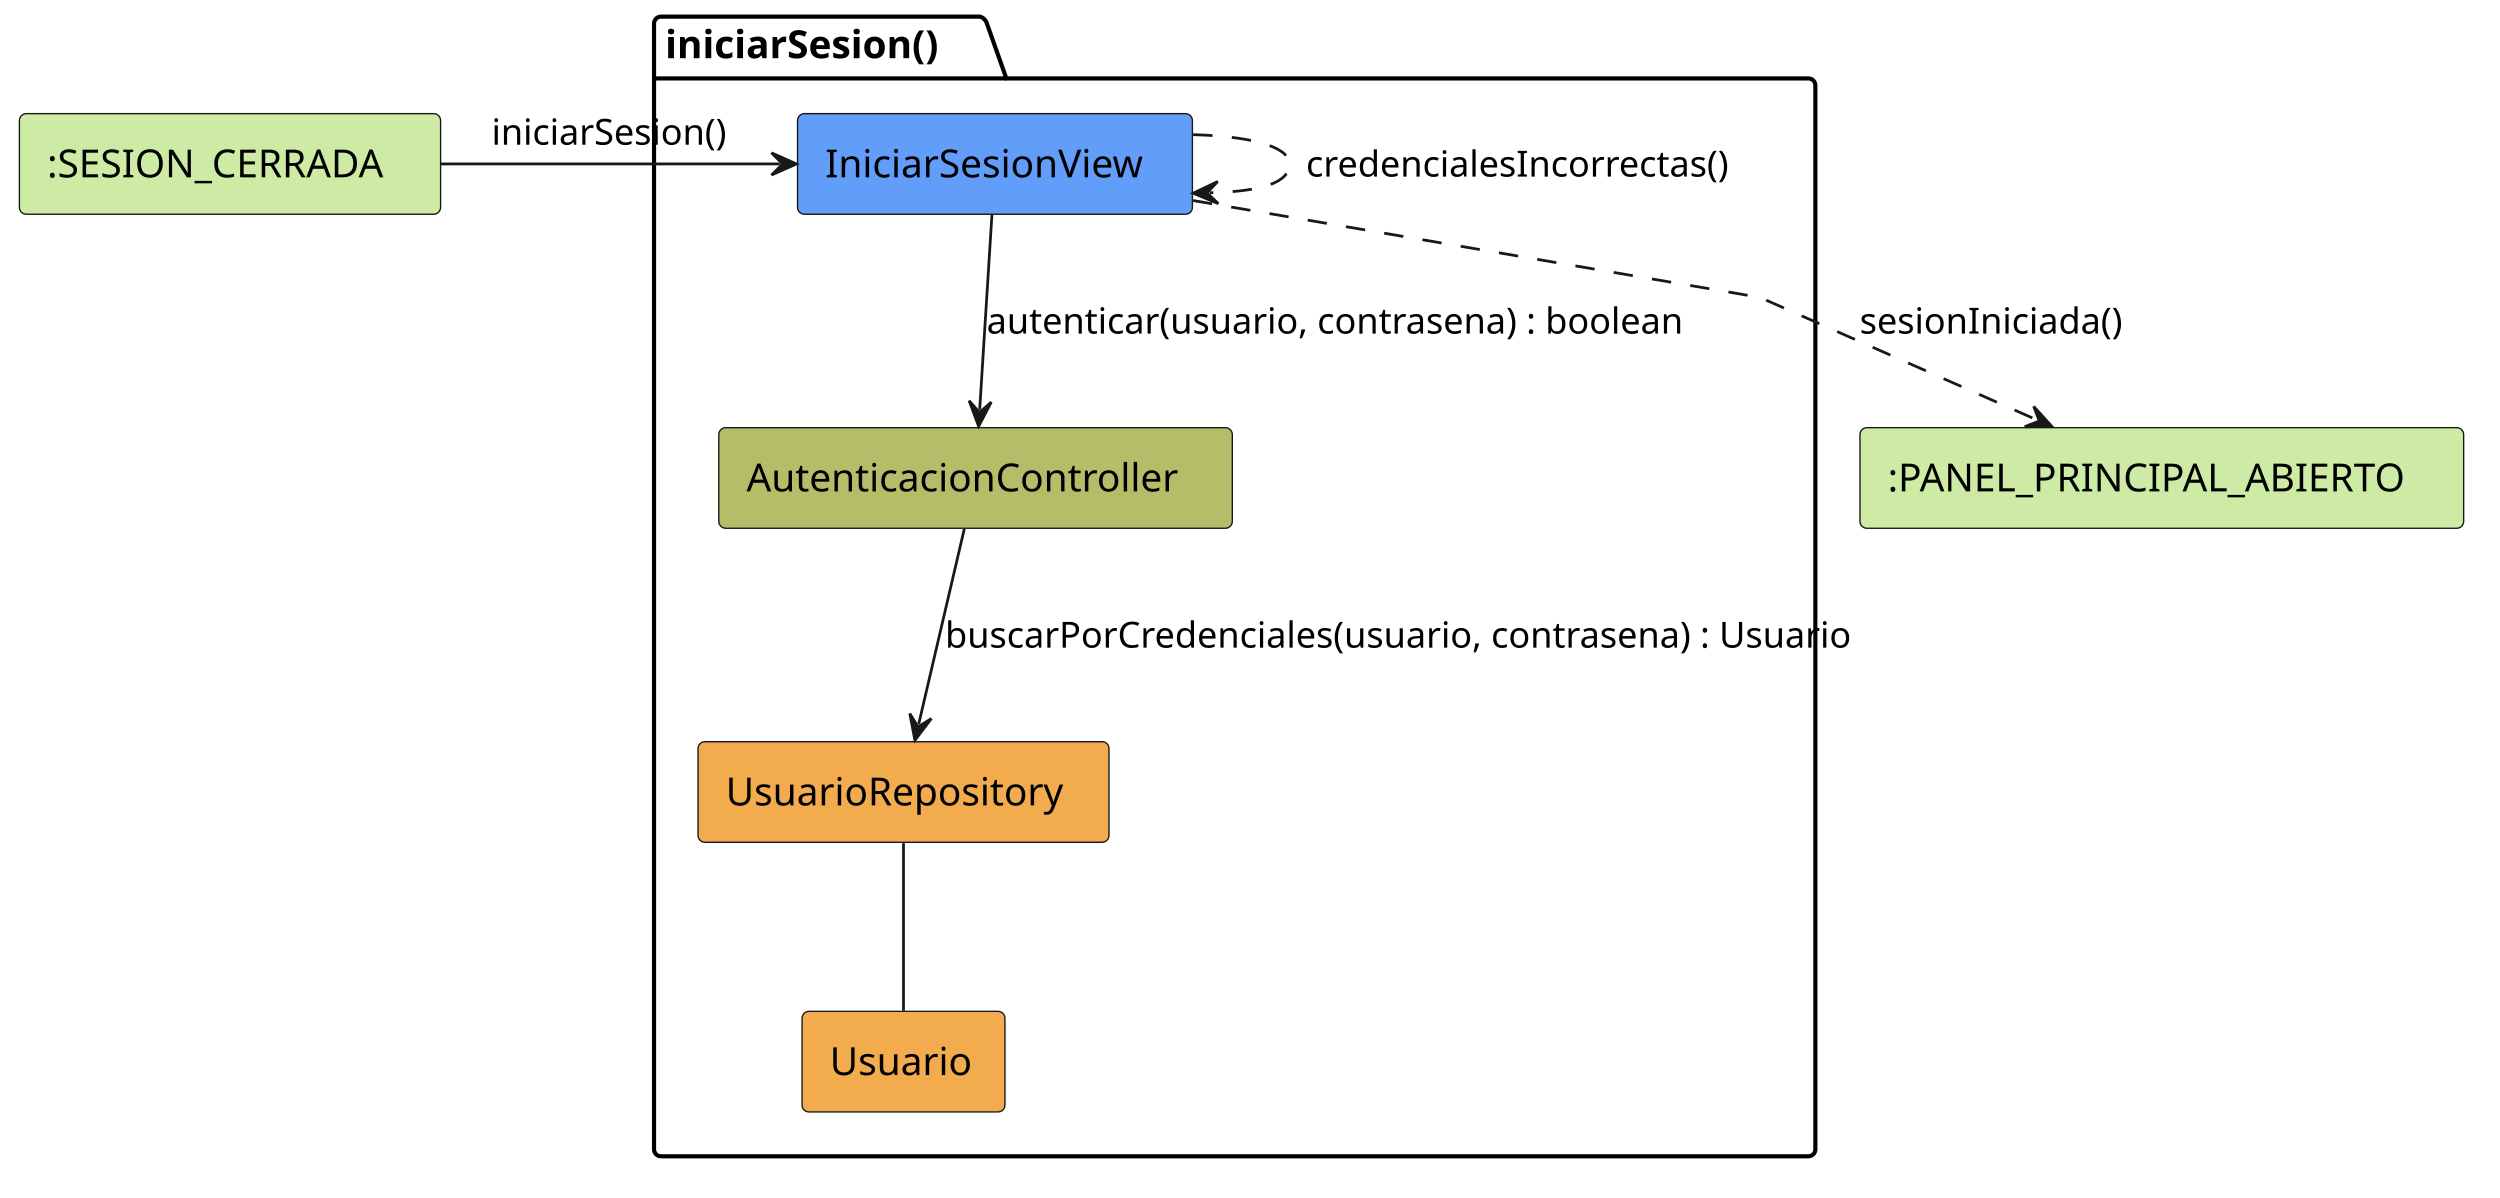
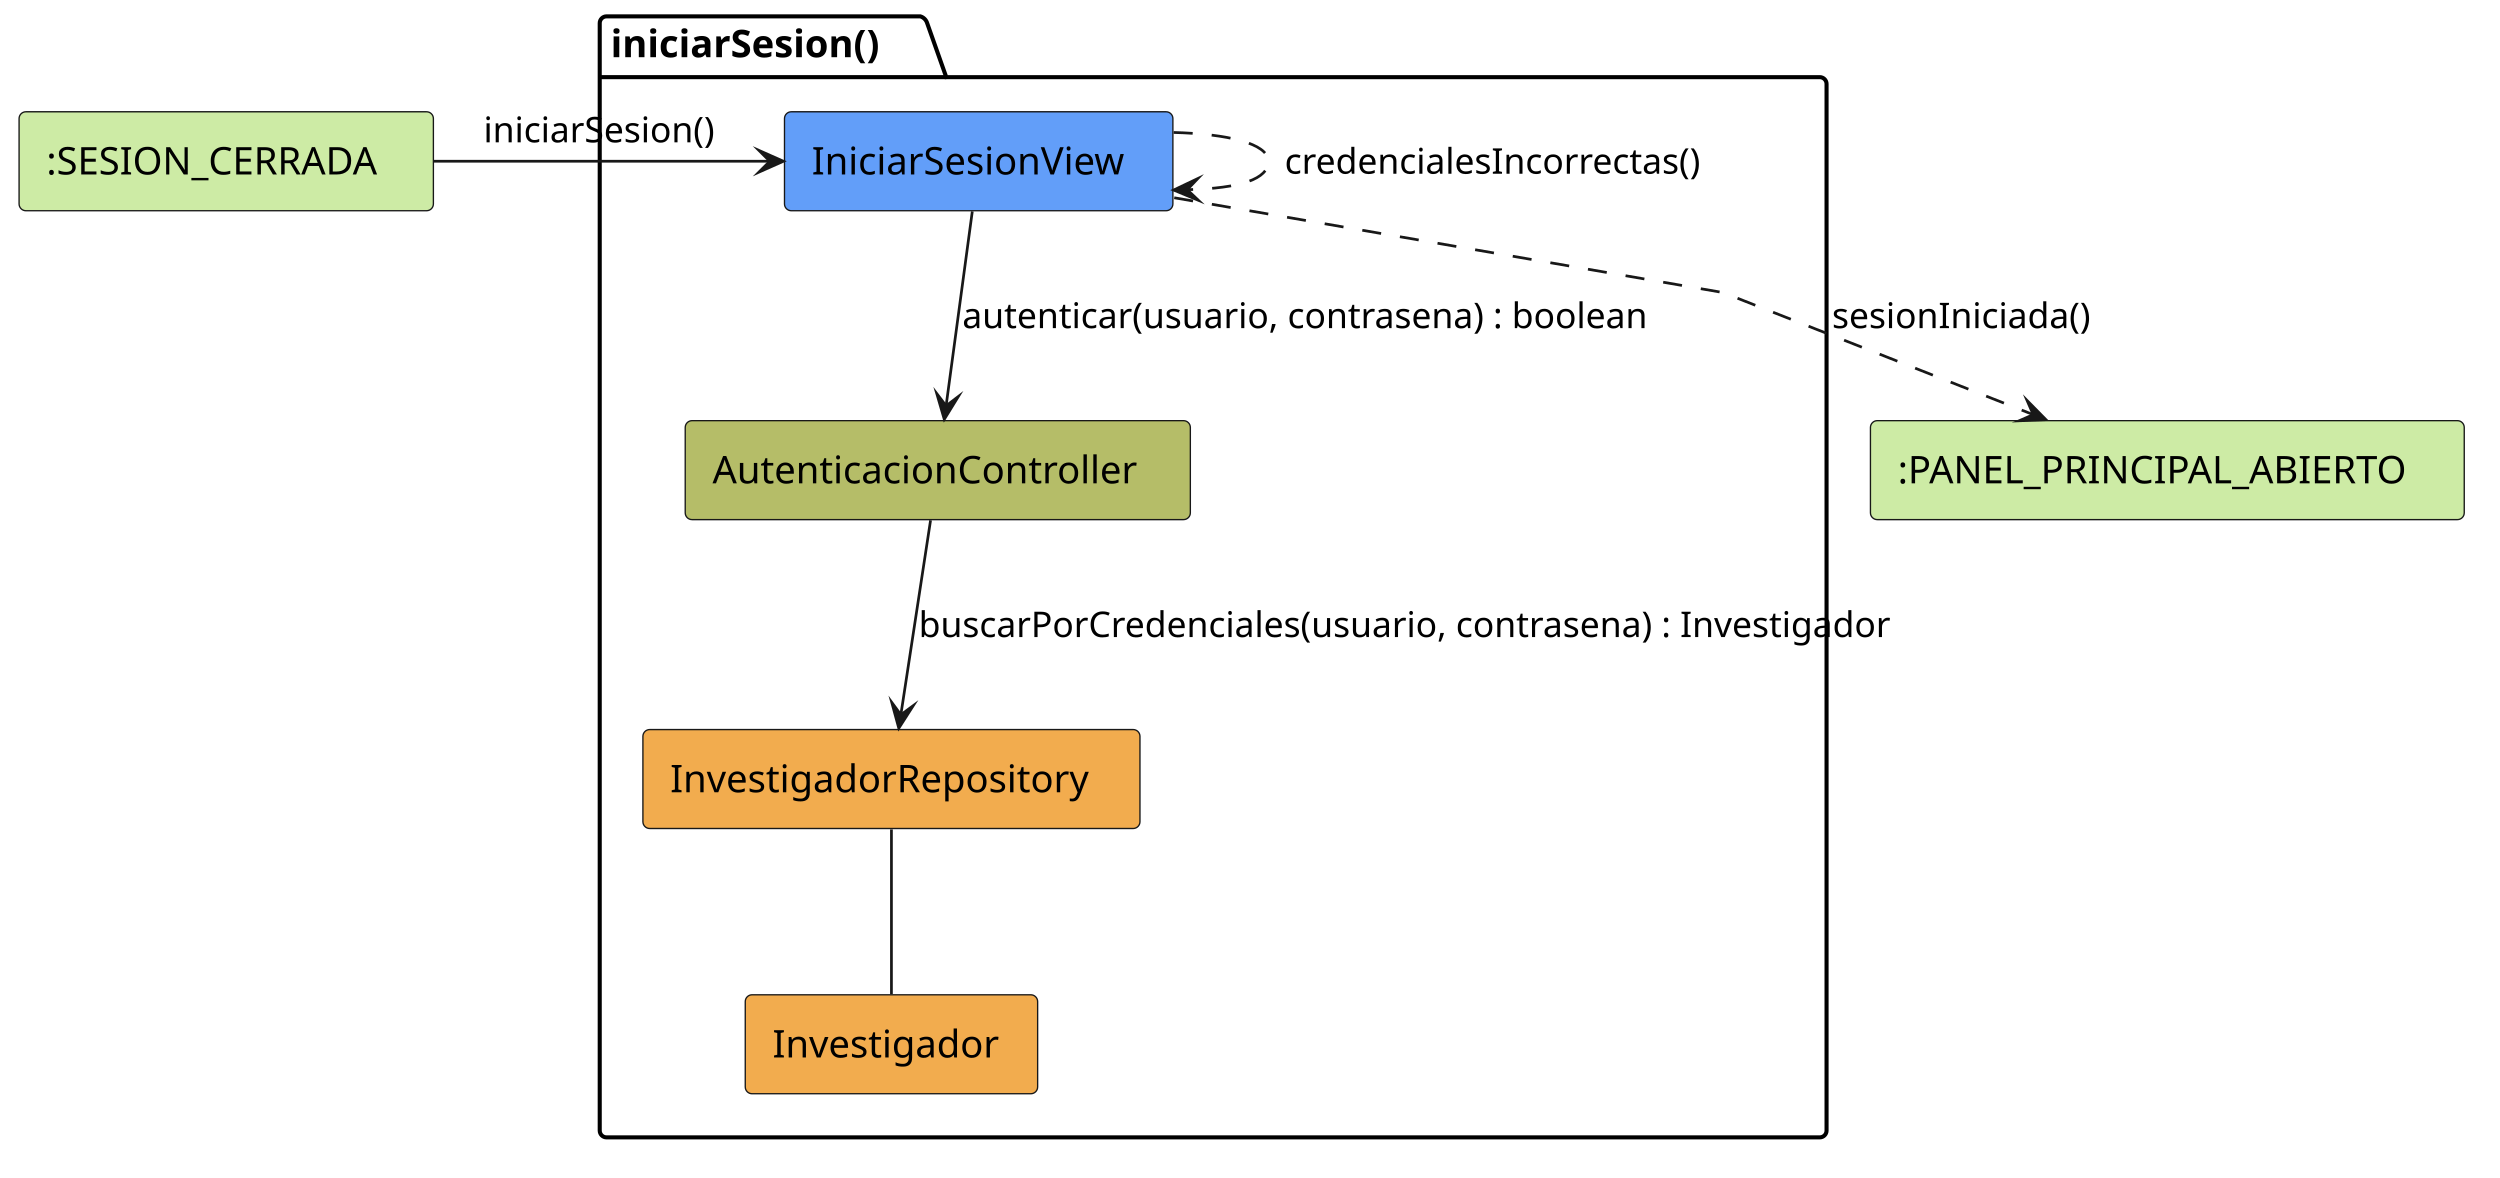
- <svg xmlns="http://www.w3.org/2000/svg" contentStyleType="text/css" data-diagram-type="DESCRIPTION" height="432px" preserveAspectRatio="none" style="width:902px;height:432px;background:#FFFFFF;" version="1.1" viewBox="0 0 902 432" width="902px" zoomAndPan="magnify">
+ <svg xmlns="http://www.w3.org/2000/svg" contentStyleType="text/css" data-diagram-type="DESCRIPTION" height="432px" preserveAspectRatio="none" style="width:917px;height:432px;background:#FFFFFF;" version="1.1" viewBox="0 0 917 432" width="917px" zoomAndPan="magnify">
  <defs />
  <g>
-     <g class="cluster" data-qualified-name="iniciarSesion" data-source-line="5" id="ent0003">
-       <path d="M238.48,6 L353.586,6 A3.75,3.75 0 0 1 356.086,8.5 L363.086,28.297 L652.48,28.297 A2.5,2.5 0 0 1 654.98,30.797 L654.98,414.69 A2.5,2.5 0 0 1 652.48,417.19 L238.48,417.19 A2.5,2.5 0 0 1 235.98,414.69 L235.98,8.5 A2.5,2.5 0 0 1 238.48,6" fill="none" style="stroke:#000000;stroke-width:1.5;" />
-       <line style="stroke:#000000;stroke-width:1.5;" x1="235.98" x2="363.086" y1="28.297" y2="28.297" />
-       <text fill="#000000" font-family="sans-serif" font-size="14" font-weight="700" lengthAdjust="spacing" textLength="114.106" x="239.98" y="20.995">iniciarSesion()</text>
+     <g class="cluster" data-qualified-name="iniciarSesion" data-source-line="5" id="ent0002">
+       <path d="M222.48,6 L337.586,6 A3.75,3.75 0 0 1 340.086,8.5 L347.086,28.297 L667.48,28.297 A2.5,2.5 0 0 1 669.98,30.797 L669.98,414.69 A2.5,2.5 0 0 1 667.48,417.19 L222.48,417.19 A2.5,2.5 0 0 1 219.98,414.69 L219.98,8.5 A2.5,2.5 0 0 1 222.48,6" fill="none" style="stroke:#000000;stroke-width:1.5;" />
+       <line style="stroke:#000000;stroke-width:1.5;" x1="219.98" x2="347.086" y1="28.297" y2="28.297" />
+       <text fill="#000000" font-family="sans-serif" font-size="14" font-weight="700" lengthAdjust="spacing" textLength="114.106" x="223.98" y="20.995">iniciarSesion()</text>
    </g>
-     <g class="entity" data-qualified-name="iniciarSesion.IniciarSesionView" data-source-line="6" id="ent0004">
+     <g class="entity" data-qualified-name="iniciarSesion.IniciarSesionView" data-source-line="6" id="ent0003">
      <rect fill="#629EF9" height="36.297" rx="2.5" ry="2.5" style="stroke:#181818;stroke-width:0.5;" width="142.466" x="287.75" y="41" />
      <text fill="#000000" font-family="sans-serif" font-size="14" lengthAdjust="spacing" textLength="122.466" x="297.75" y="63.995">IniciarSesionView</text>
    </g>
-     <g class="entity" data-qualified-name="iniciarSesion.AutenticacionController" data-source-line="7" id="ent0005">
-       <rect fill="#B5BD68" height="36.297" rx="2.5" ry="2.5" style="stroke:#181818;stroke-width:0.5;" width="185.279" x="259.34" y="154.3" />
-       <text fill="#000000" font-family="sans-serif" font-size="14" lengthAdjust="spacing" textLength="165.279" x="269.34" y="177.295">AutenticacionController</text>
+     <g class="entity" data-qualified-name="iniciarSesion.AutenticacionController" data-source-line="7" id="ent0004">
+       <rect fill="#B5BD68" height="36.297" rx="2.5" ry="2.5" style="stroke:#181818;stroke-width:0.5;" width="185.279" x="251.34" y="154.3" />
+       <text fill="#000000" font-family="sans-serif" font-size="14" lengthAdjust="spacing" textLength="165.279" x="261.34" y="177.295">AutenticacionController</text>
    </g>
-     <g class="entity" data-qualified-name="iniciarSesion.UsuarioRepository" data-source-line="8" id="ent0006">
-       <rect fill="#F2AC4E" height="36.297" rx="2.5" ry="2.5" style="stroke:#181818;stroke-width:0.5;" width="148.276" x="251.85" y="267.6" />
-       <text fill="#000000" font-family="sans-serif" font-size="14" lengthAdjust="spacing" textLength="128.276" x="261.85" y="290.595">UsuarioRepository</text>
+     <g class="entity" data-qualified-name="iniciarSesion.InvestigadorRepository" data-source-line="8" id="ent0005">
+       <rect fill="#F2AC4E" height="36.297" rx="2.5" ry="2.5" style="stroke:#181818;stroke-width:0.5;" width="182.319" x="235.82" y="267.6" />
+       <text fill="#000000" font-family="sans-serif" font-size="14" lengthAdjust="spacing" textLength="162.319" x="245.82" y="290.595">InvestigadorRepository</text>
    </g>
-     <g class="entity" data-qualified-name="iniciarSesion.Usuario" data-source-line="9" id="ent0007">
-       <rect fill="#F2AC4E" height="36.297" rx="2.5" ry="2.5" style="stroke:#181818;stroke-width:0.5;" width="73.204" x="289.38" y="364.89" />
-       <text fill="#000000" font-family="sans-serif" font-size="14" lengthAdjust="spacing" textLength="53.204" x="299.38" y="387.885">Usuario</text>
+     <g class="entity" data-qualified-name="iniciarSesion.Investigador" data-source-line="9" id="ent0006">
+       <rect fill="#F2AC4E" height="36.297" rx="2.5" ry="2.5" style="stroke:#181818;stroke-width:0.5;" width="107.247" x="273.36" y="364.89" />
+       <text fill="#000000" font-family="sans-serif" font-size="14" lengthAdjust="spacing" textLength="87.247" x="283.36" y="387.885">Investigador</text>
    </g>
-     <g class="entity" data-qualified-name="SesionCerrada" data-source-line="3" id="ent0002">
+     <g class="entity" data-qualified-name="SesionCerrada" data-source-line="3" id="ent0001">
      <rect fill="#CDEBA5" height="36.297" rx="2.5" ry="2.5" style="stroke:#181818;stroke-width:0.5;" width="151.968" x="7" y="41" />
      <text fill="#000000" font-family="sans-serif" font-size="14" lengthAdjust="spacing" textLength="131.968" x="17" y="63.995">:SESION_CERRADA</text>
    </g>
-     <g class="entity" data-qualified-name="PanelPrincipal" data-source-line="12" id="ent0008">
-       <rect fill="#CDEBA5" height="36.297" rx="2.5" ry="2.5" style="stroke:#181818;stroke-width:0.5;" width="217.805" x="671.08" y="154.3" />
-       <text fill="#000000" font-family="sans-serif" font-size="14" lengthAdjust="spacing" textLength="197.805" x="681.08" y="177.295">:PANEL_PRINCIPAL_ABIERTO</text>
+     <g class="entity" data-qualified-name="PanelPrincipal" data-source-line="12" id="ent0007">
+       <rect fill="#CDEBA5" height="36.297" rx="2.5" ry="2.5" style="stroke:#181818;stroke-width:0.5;" width="217.805" x="686.08" y="154.3" />
+       <text fill="#000000" font-family="sans-serif" font-size="14" lengthAdjust="spacing" textLength="197.805" x="696.08" y="177.295">:PANEL_PRINCIPAL_ABIERTO</text>
    </g>
-     <g class="link" data-entity-1="ent0002" data-entity-2="ent0004" data-link-type="dependency" data-source-line="14" id="lnk9">
-       <path d="M159.13,59.15 C199.18,59.15 241.99,59.15 281.35,59.15" fill="none" id="SesionCerrada-to-IniciarSesionView" style="stroke:#181818;stroke-width:1;" />
-       <polygon fill="#181818" points="287.35,59.15,278.35,55.15,282.35,59.15,278.35,63.15,287.35,59.15" style="stroke:#181818;stroke-width:1;" />
+     <g class="link" data-entity-1="ent0001" data-entity-2="ent0003" data-link-type="dependency" data-source-line="14" id="lnk8">
+       <path d="M159.13,59.15 C199.18,59.15 242.99,59.15 282.35,59.15" fill="none" id="SesionCerrada-to-IniciarSesionView" style="stroke:#181818;stroke-width:1;" />
+       <polygon fill="#181818" points="287.35,59.15,278.35,55.15,282.35,59.15,278.35,63.15,287.35,59.15" style="stroke:#181818;stroke-width:1;stroke-linejoin:miter;stroke-miterlimit:10;" />
      <text fill="#000000" font-family="sans-serif" font-size="13" lengthAdjust="spacing" textLength="92.504" x="177.36" y="52.217">iniciarSesion()</text>
    </g>
-     <g class="link" data-entity-1="ent0004" data-entity-2="ent0005" data-link-type="dependency" data-source-line="16" id="lnk10">
-       <path d="M357.89,77.54 C356.58,98.33 354.788,126.932 353.468,147.822" fill="none" id="IniciarSesionView-to-AutenticacionController" style="stroke:#181818;stroke-width:1;" />
-       <polygon fill="#181818" points="353.09,153.81,357.65,145.08,353.405,148.82,349.666,144.576,353.09,153.81" style="stroke:#181818;stroke-width:1;" />
-       <text fill="#000000" font-family="sans-serif" font-size="13" lengthAdjust="spacing" textLength="270.588" x="355.98" y="120.367">autenticar(usuario, contrasena) : boolean</text>
+     <g class="link" data-entity-1="ent0003" data-entity-2="ent0004" data-link-type="dependency" data-source-line="16" id="lnk9">
+       <path d="M356.64,77.54 C353.84,98.33 349.849,127.965 347.029,148.855" fill="none" id="IniciarSesionView-to-AutenticacionController" style="stroke:#181818;stroke-width:1;" />
+       <polygon fill="#181818" points="346.36,153.81,351.528,145.426,347.029,148.855,343.6,144.356,346.36,153.81" style="stroke:#181818;stroke-width:1;stroke-linejoin:miter;stroke-miterlimit:10;" />
+       <text fill="#000000" font-family="sans-serif" font-size="13" lengthAdjust="spacing" textLength="270.588" x="352.98" y="120.367">autenticar(usuario, contrasena) : boolean</text>
    </g>
-     <g class="link" data-entity-1="ent0005" data-entity-2="ent0006" data-link-type="dependency" data-source-line="18" id="lnk11">
-       <path d="M347.92,190.84 C343.07,211.62 336.344,240.367 331.464,261.267" fill="none" id="AutenticacionController-to-UsuarioRepository" style="stroke:#181818;stroke-width:1;" />
-       <polygon fill="#181818" points="330.1,267.11,336.042,259.255,331.237,262.241,328.251,257.436,330.1,267.11" style="stroke:#181818;stroke-width:1;" />
-       <text fill="#000000" font-family="sans-serif" font-size="13" lengthAdjust="spacing" textLength="350.188" x="340.98" y="233.667">buscarPorCredenciales(usuario, contrasena) : Usuario</text>
+     <g class="link" data-entity-1="ent0004" data-entity-2="ent0005" data-link-type="dependency" data-source-line="18" id="lnk10">
+       <path d="M341.33,190.84 C338.15,211.62 333.624,241.267 330.434,262.167" fill="none" id="AutenticacionController-to-InvestigadorRepository" style="stroke:#181818;stroke-width:1;" />
+       <polygon fill="#181818" points="329.68,267.11,334.992,258.817,330.434,262.167,327.084,257.61,329.68,267.11" style="stroke:#181818;stroke-width:1;stroke-linejoin:miter;stroke-miterlimit:10;" />
+       <text fill="#000000" font-family="sans-serif" font-size="13" lengthAdjust="spacing" textLength="381.799" x="336.98" y="233.667">buscarPorCredenciales(usuario, contrasena) : Investigador</text>
    </g>
-     <g class="link" data-entity-1="ent0006" data-entity-2="ent0007" data-link-type="association" data-source-line="20" id="lnk12">
-       <path d="M325.98,304.22 C325.98,321.42 325.98,347.52 325.98,364.67" fill="none" id="UsuarioRepository-Usuario" style="stroke:#181818;stroke-width:1;" />
+     <g class="link" data-entity-1="ent0005" data-entity-2="ent0006" data-link-type="association" data-source-line="20" id="lnk11">
+       <path d="M326.98,304.22 C326.98,321.42 326.98,347.52 326.98,364.67" fill="none" id="InvestigadorRepository-Investigador" style="stroke:#181818;stroke-width:1;" />
    </g>
-     <g class="link" data-entity-1="ent0004" data-entity-2="ent0008" data-link-type="dependency" data-source-line="22" id="lnk13">
-       <path d="M430.42,72.35 C512.2,86.32 634.98,107.3 634.98,107.3 C634.98,107.3 691.943,132.503 734.873,151.493" fill="none" id="IniciarSesionView-to-PanelPrincipal" style="stroke:#181818;stroke-width:1;stroke-dasharray:7,7;" />
-       <polygon fill="#181818" points="740.36,153.92,733.747,146.621,735.787,151.897,730.511,153.937,740.36,153.92" style="stroke:#181818;stroke-width:1;" />
-       <text fill="#000000" font-family="sans-serif" font-size="13" lengthAdjust="spacing" textLength="102.121" x="670.98" y="120.367">sesionIniciada()</text>
+     <g class="link" data-entity-1="ent0003" data-entity-2="ent0007" data-link-type="dependency" data-source-line="22" id="lnk12">
+       <path d="M430.71,72.54 C511.6,86.51 631.98,107.3 631.98,107.3 C631.98,107.3 697.527,133.099 745.787,152.089" fill="none" id="IniciarSesionView-to-PanelPrincipal" style="stroke:#181818;stroke-width:1;stroke-dasharray:7,7;" />
+       <polygon fill="#181818" points="750.44,153.92,743.53,146.902,745.787,152.089,740.6,154.347,750.44,153.92" style="stroke:#181818;stroke-width:1;stroke-linejoin:miter;stroke-miterlimit:10;" />
+       <text fill="#000000" font-family="sans-serif" font-size="13" lengthAdjust="spacing" textLength="102.121" x="671.98" y="120.367">sesionIniciada()</text>
    </g>
-     <g class="link" data-entity-1="ent0004" data-entity-2="ent0004" data-link-type="dependency" data-source-line="23" id="lnk14">
-       <path d="M430.48,48.59 C450.17,49.1 465.22,52.62 465.22,59.15 C465.22,65.68 456.168,69.045 436.478,69.555" fill="none" id="IniciarSesionView-to-IniciarSesionView" style="stroke:#181818;stroke-width:1;stroke-dasharray:7,7;" />
-       <polygon fill="#181818" points="430.48,69.71,439.581,73.476,435.478,69.581,439.373,65.478,430.48,69.71" style="stroke:#181818;stroke-width:1;" />
+     <g class="link" data-entity-1="ent0003" data-entity-2="ent0003" data-link-type="dependency" data-source-line="23" id="lnk13">
+       <path d="M430.48,48.59 C450.17,49.1 465.22,52.62 465.22,59.15 C465.22,65.68 455.168,69.07 435.478,69.581" fill="none" id="IniciarSesionView-to-IniciarSesionView" style="stroke:#181818;stroke-width:1;stroke-dasharray:7,7;" />
+       <polygon fill="#181818" points="430.48,69.71,439.581,73.476,435.478,69.581,439.373,65.478,430.48,69.71" style="stroke:#181818;stroke-width:1;stroke-linejoin:miter;stroke-miterlimit:10;" />
      <text fill="#000000" font-family="sans-serif" font-size="13" lengthAdjust="spacing" textLength="165.077" x="471.22" y="63.717">credencialesIncorrectas()</text>
    </g>
  </g>
</svg>
